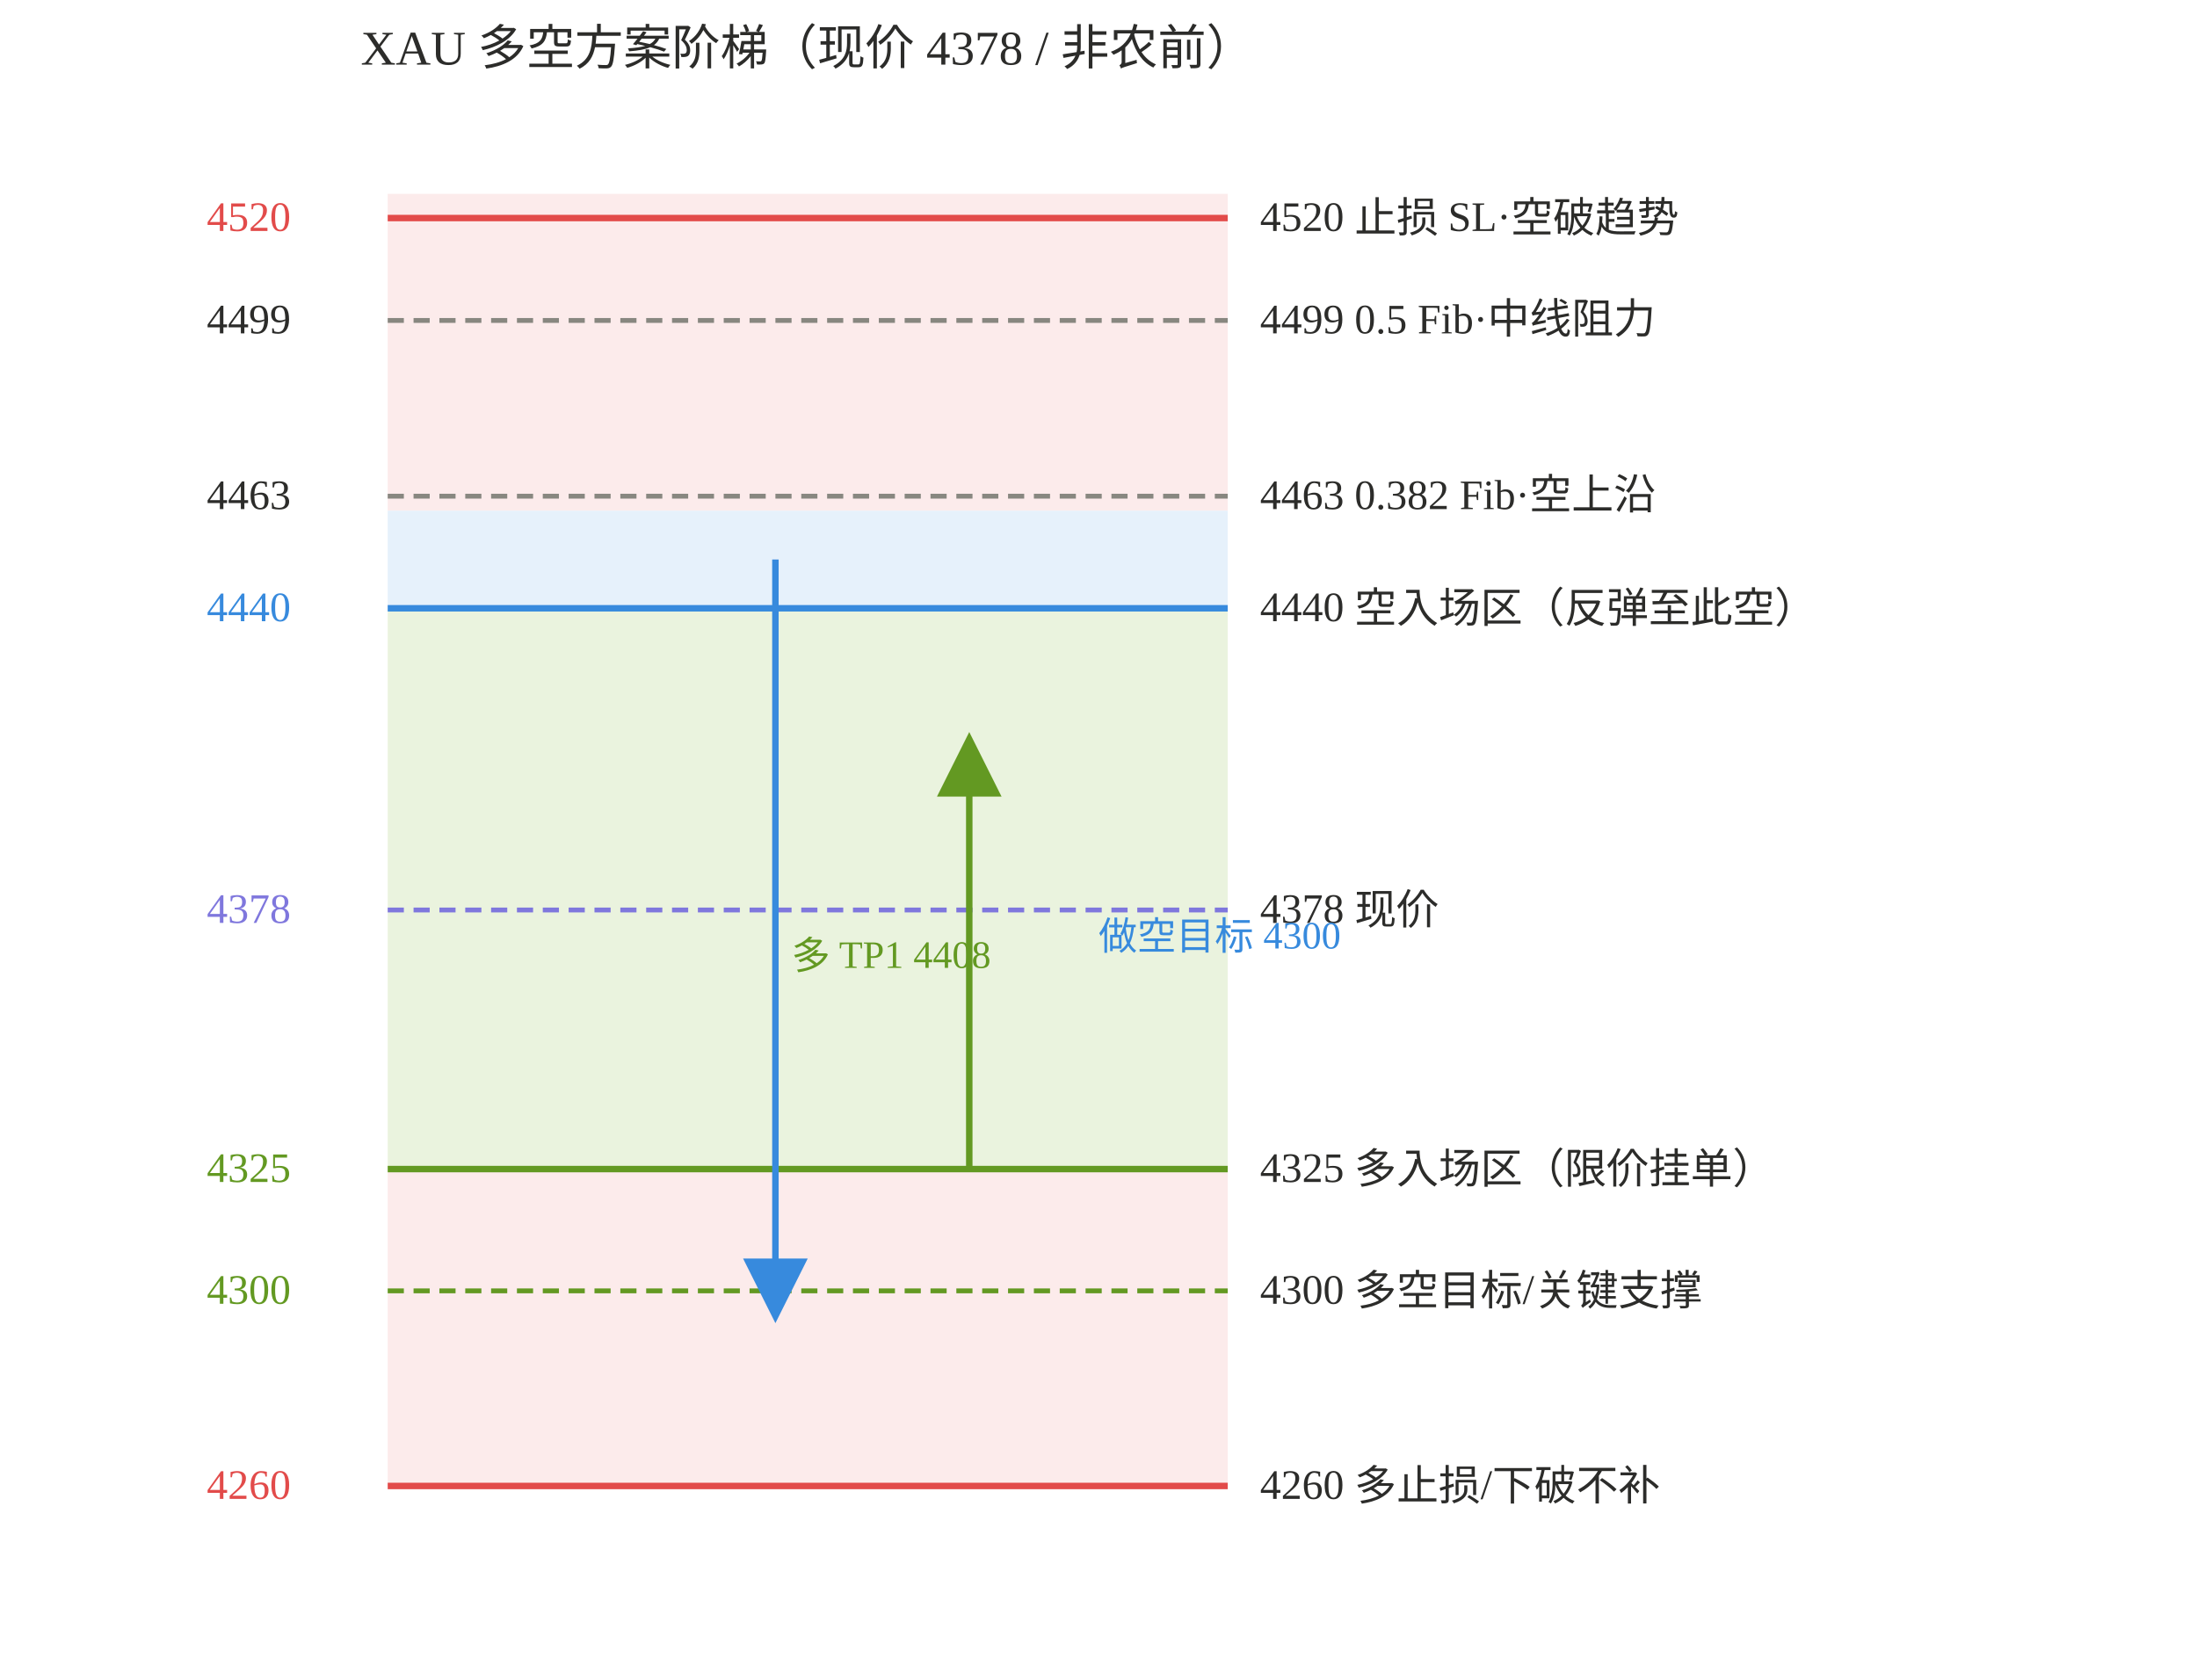
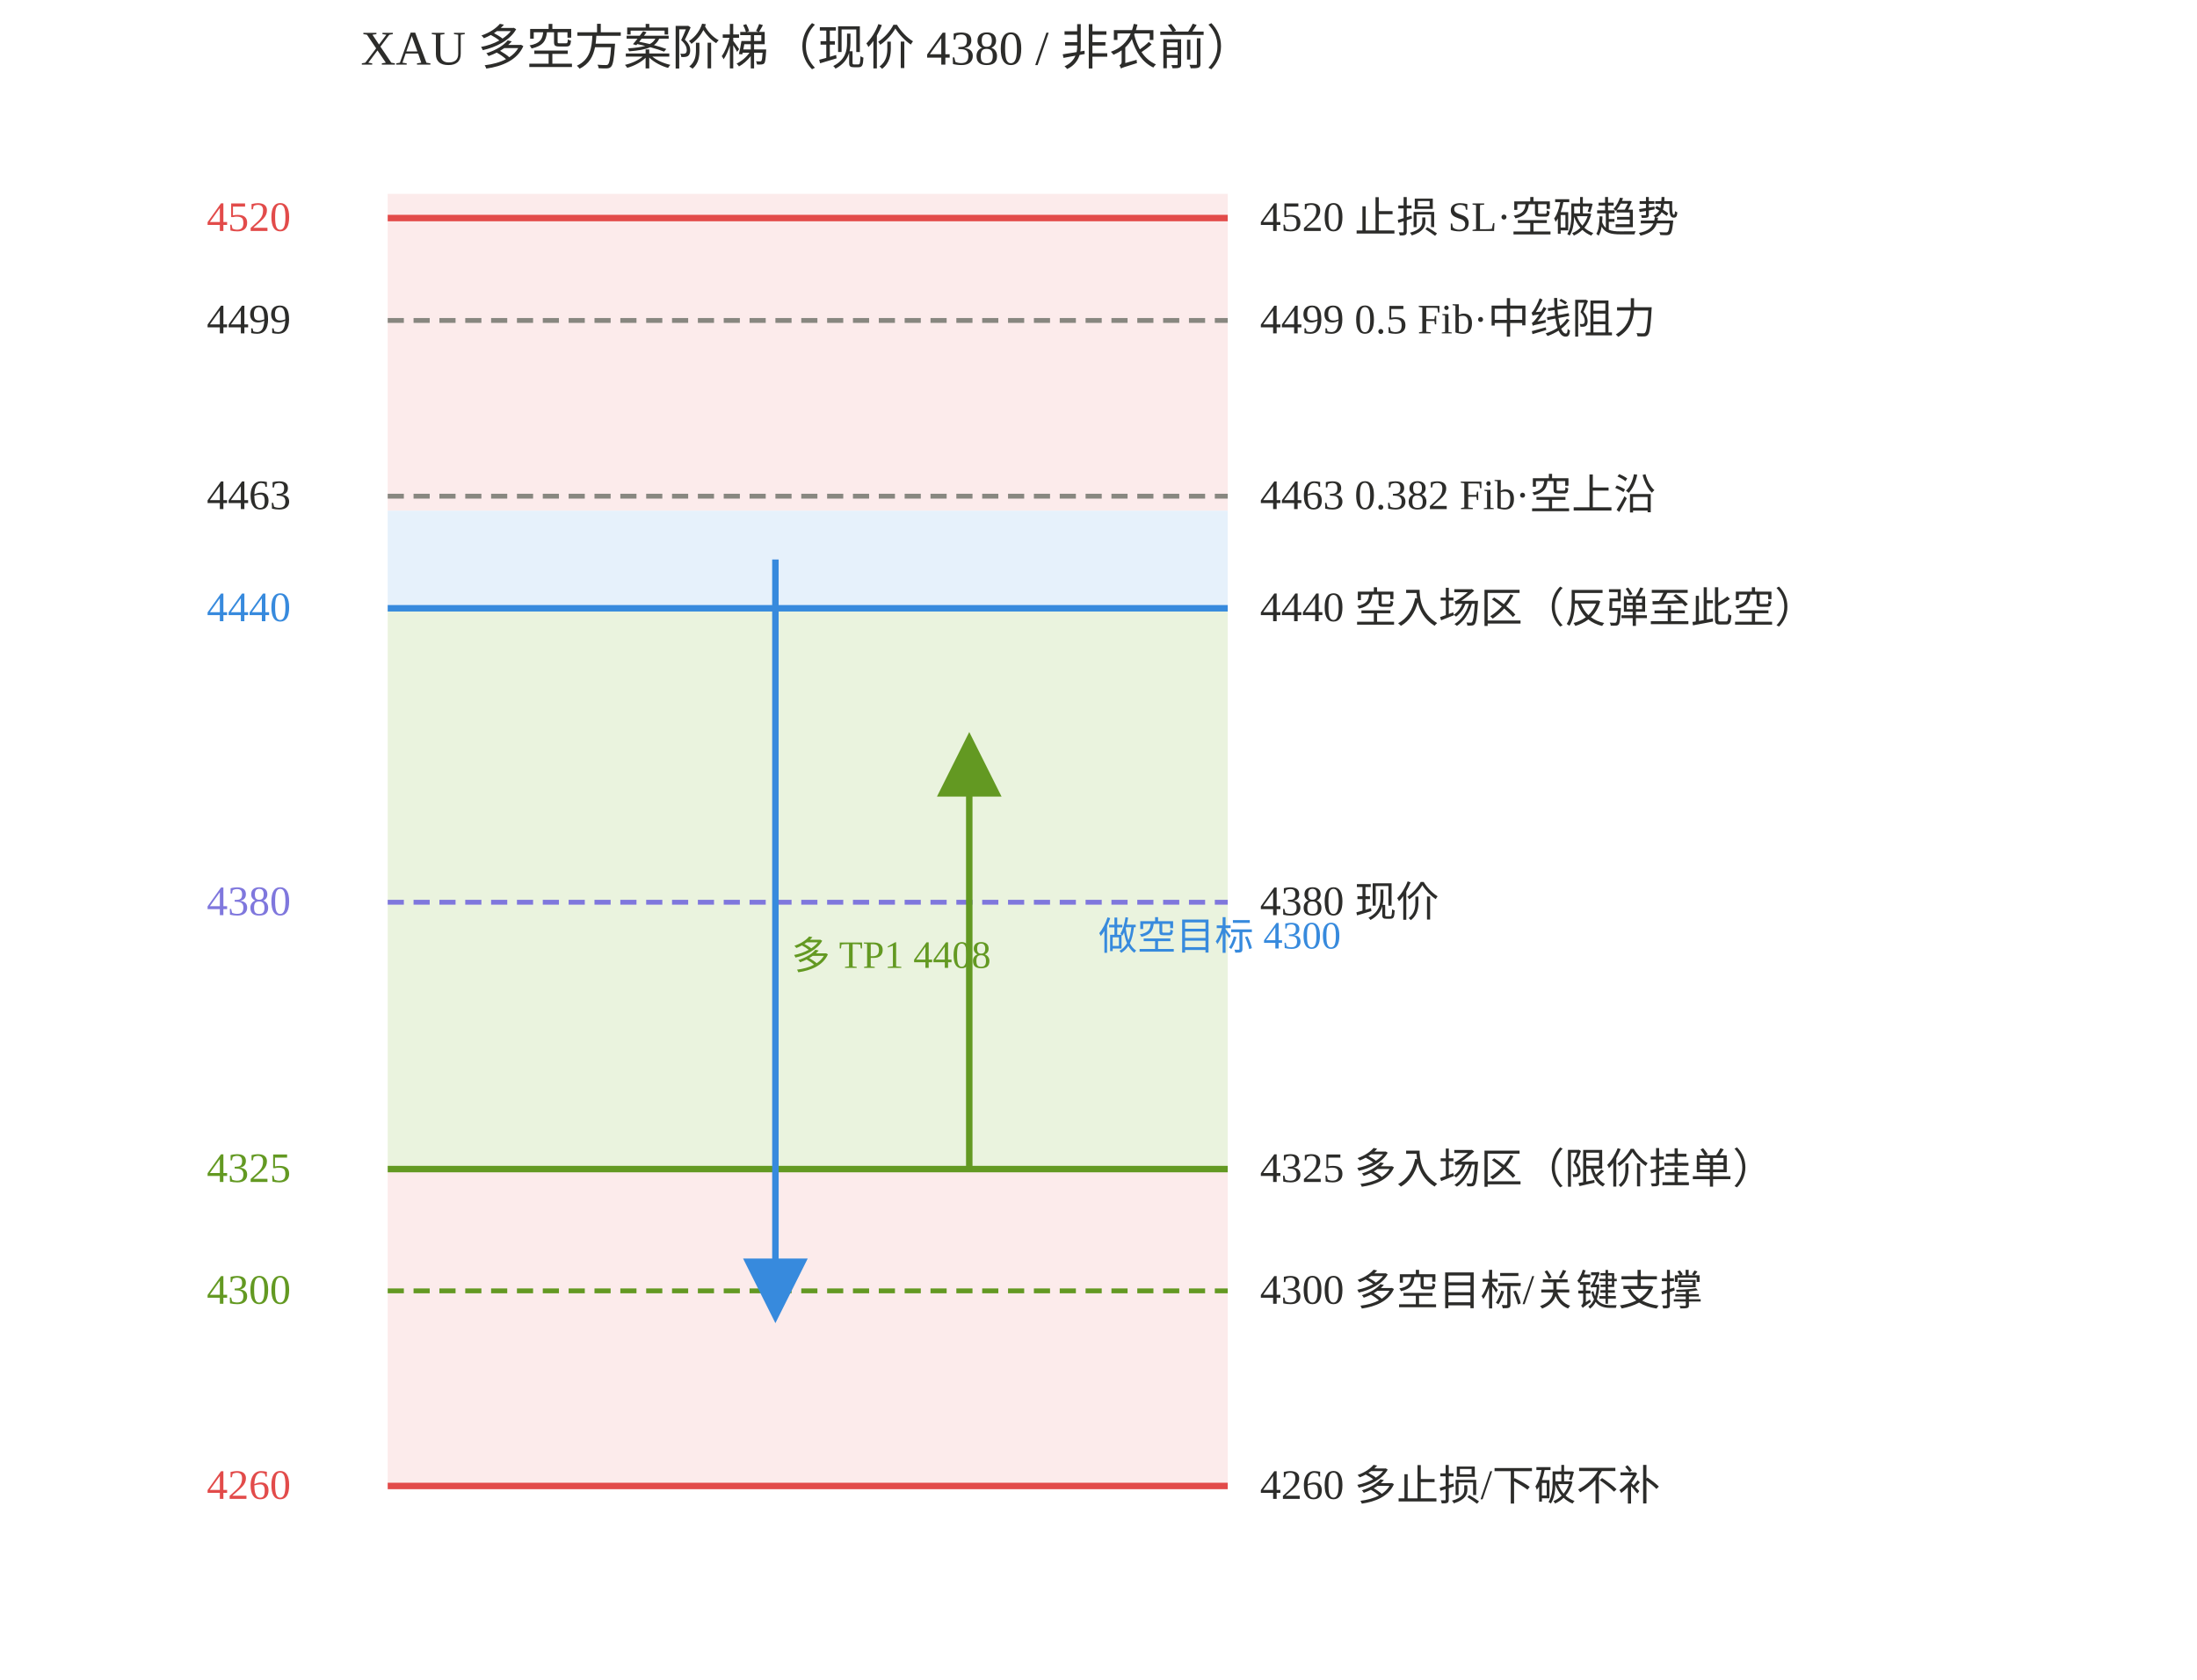
<svg xmlns="http://www.w3.org/2000/svg" viewBox="0 0 680 520" role="img" aria-label="XAU 多空方案阶梯">
  <rect x="120" y="60.0" width="260" height="98.1" fill="#FCEBEB" />
  <rect x="120" y="158.1" width="260" height="30.2" fill="#E6F1FB" />
  <rect x="120" y="188.3" width="260" height="173.6" fill="#EAF3DE" />
  <rect x="120" y="361.9" width="260" height="98.1" fill="#FCEBEB" />
  <line x1="120" y1="67.5" x2="380" y2="67.5" stroke="#E24B4A" stroke-width="2" />
  <text x="90" y="71.5" font-size="13" text-anchor="end" fill="#E24B4A">4520</text>
  <text x="390" y="71.5" font-size="13" fill="#2C2C2A">4520 止损 SL·空破趋势</text>
  <line x1="120" y1="99.2" x2="380" y2="99.2" stroke="#888780" stroke-width="1.5" stroke-dasharray="5,3" />
  <text x="90" y="103.2" font-size="13" text-anchor="end" fill="#2C2C2A">4499</text>
  <text x="390" y="103.2" font-size="13" fill="#2C2C2A">4499 0.5 Fib·中线阻力</text>
  <line x1="120" y1="153.6" x2="380" y2="153.6" stroke="#888780" stroke-width="1.5" stroke-dasharray="5,3" />
  <text x="90" y="157.6" font-size="13" text-anchor="end" fill="#2C2C2A">4463</text>
  <text x="390" y="157.6" font-size="13" fill="#2C2C2A">4463 0.382 Fib·空上沿</text>
  <line x1="120" y1="188.3" x2="380" y2="188.3" stroke="#378ADD" stroke-width="2" />
  <text x="90" y="192.3" font-size="13" text-anchor="end" fill="#378ADD">4440</text>
  <text x="390" y="192.3" font-size="13" fill="#2C2C2A">4440 空入场区（反弹至此空）</text>
-   <line x1="120" y1="281.7" x2="380" y2="281.7" stroke="#7F77DD" stroke-width="1.5" stroke-dasharray="5,3" />
-   <text x="90" y="285.7" font-size="13" text-anchor="end" fill="#7F77DD">4378</text>
-   <text x="390" y="285.7" font-size="13" fill="#2C2C2A">4378 现价</text>
+   <line x1="120" y1="279.3" x2="380" y2="279.3" stroke="#7F77DD" stroke-width="1.5" stroke-dasharray="5,3" />
+   <text x="90" y="283.3" font-size="13" text-anchor="end" fill="#7F77DD">4380</text>
+   <text x="390" y="283.3" font-size="13" fill="#2C2C2A">4380 现价</text>
  <line x1="120" y1="361.9" x2="380" y2="361.9" stroke="#639922" stroke-width="2" />
  <text x="90" y="365.9" font-size="13" text-anchor="end" fill="#639922">4325</text>
  <text x="390" y="365.9" font-size="13" fill="#2C2C2A">4325 多入场区（限价挂单）</text>
  <line x1="120" y1="399.6" x2="380" y2="399.6" stroke="#639922" stroke-width="1.5" stroke-dasharray="5,3" />
  <text x="90" y="403.6" font-size="13" text-anchor="end" fill="#639922">4300</text>
  <text x="390" y="403.6" font-size="13" fill="#2C2C2A">4300 多空目标/关键支撑</text>
  <line x1="120" y1="460.0" x2="380" y2="460.0" stroke="#E24B4A" stroke-width="2" />
  <text x="90" y="464.0" font-size="13" text-anchor="end" fill="#E24B4A">4260</text>
  <text x="390" y="464.0" font-size="13" fill="#2C2C2A">4260 多止损/下破不补</text>
  <defs>
    <marker id="ad" markerWidth="10" markerHeight="10" refX="5" refY="5" orient="auto">
      <path d="M0,0 L10,5 L0,10 Z" fill="#378ADD" />
    </marker>
    <marker id="au" markerWidth="10" markerHeight="10" refX="5" refY="5" orient="auto">
      <path d="M0,10 L10,5 L0,0 Z" fill="#639922" />
    </marker>
  </defs>
  <path d="M 240 173.2 L 240 399.6" stroke="#378ADD" stroke-width="2" fill="none" marker-end="url(#ad)" />
  <path d="M 300 361.9 L 300 236.6" stroke="#639922" stroke-width="2" fill="none" marker-end="url(#au)" />
  <text x="340" y="294.0" font-size="12" fill="#378ADD">做空目标 4300</text>
  <text x="245" y="300.0" font-size="12" fill="#639922">多 TP1 4408</text>
-   <text x="250" y="20" font-size="15" font-weight="500" fill="#2C2C2A" text-anchor="middle">XAU 多空方案阶梯（现价 4378 / 非农前）</text>
+   <text x="250" y="20" font-size="15" font-weight="500" fill="#2C2C2A" text-anchor="middle">XAU 多空方案阶梯（现价 4380 / 非农前）</text>
</svg>
